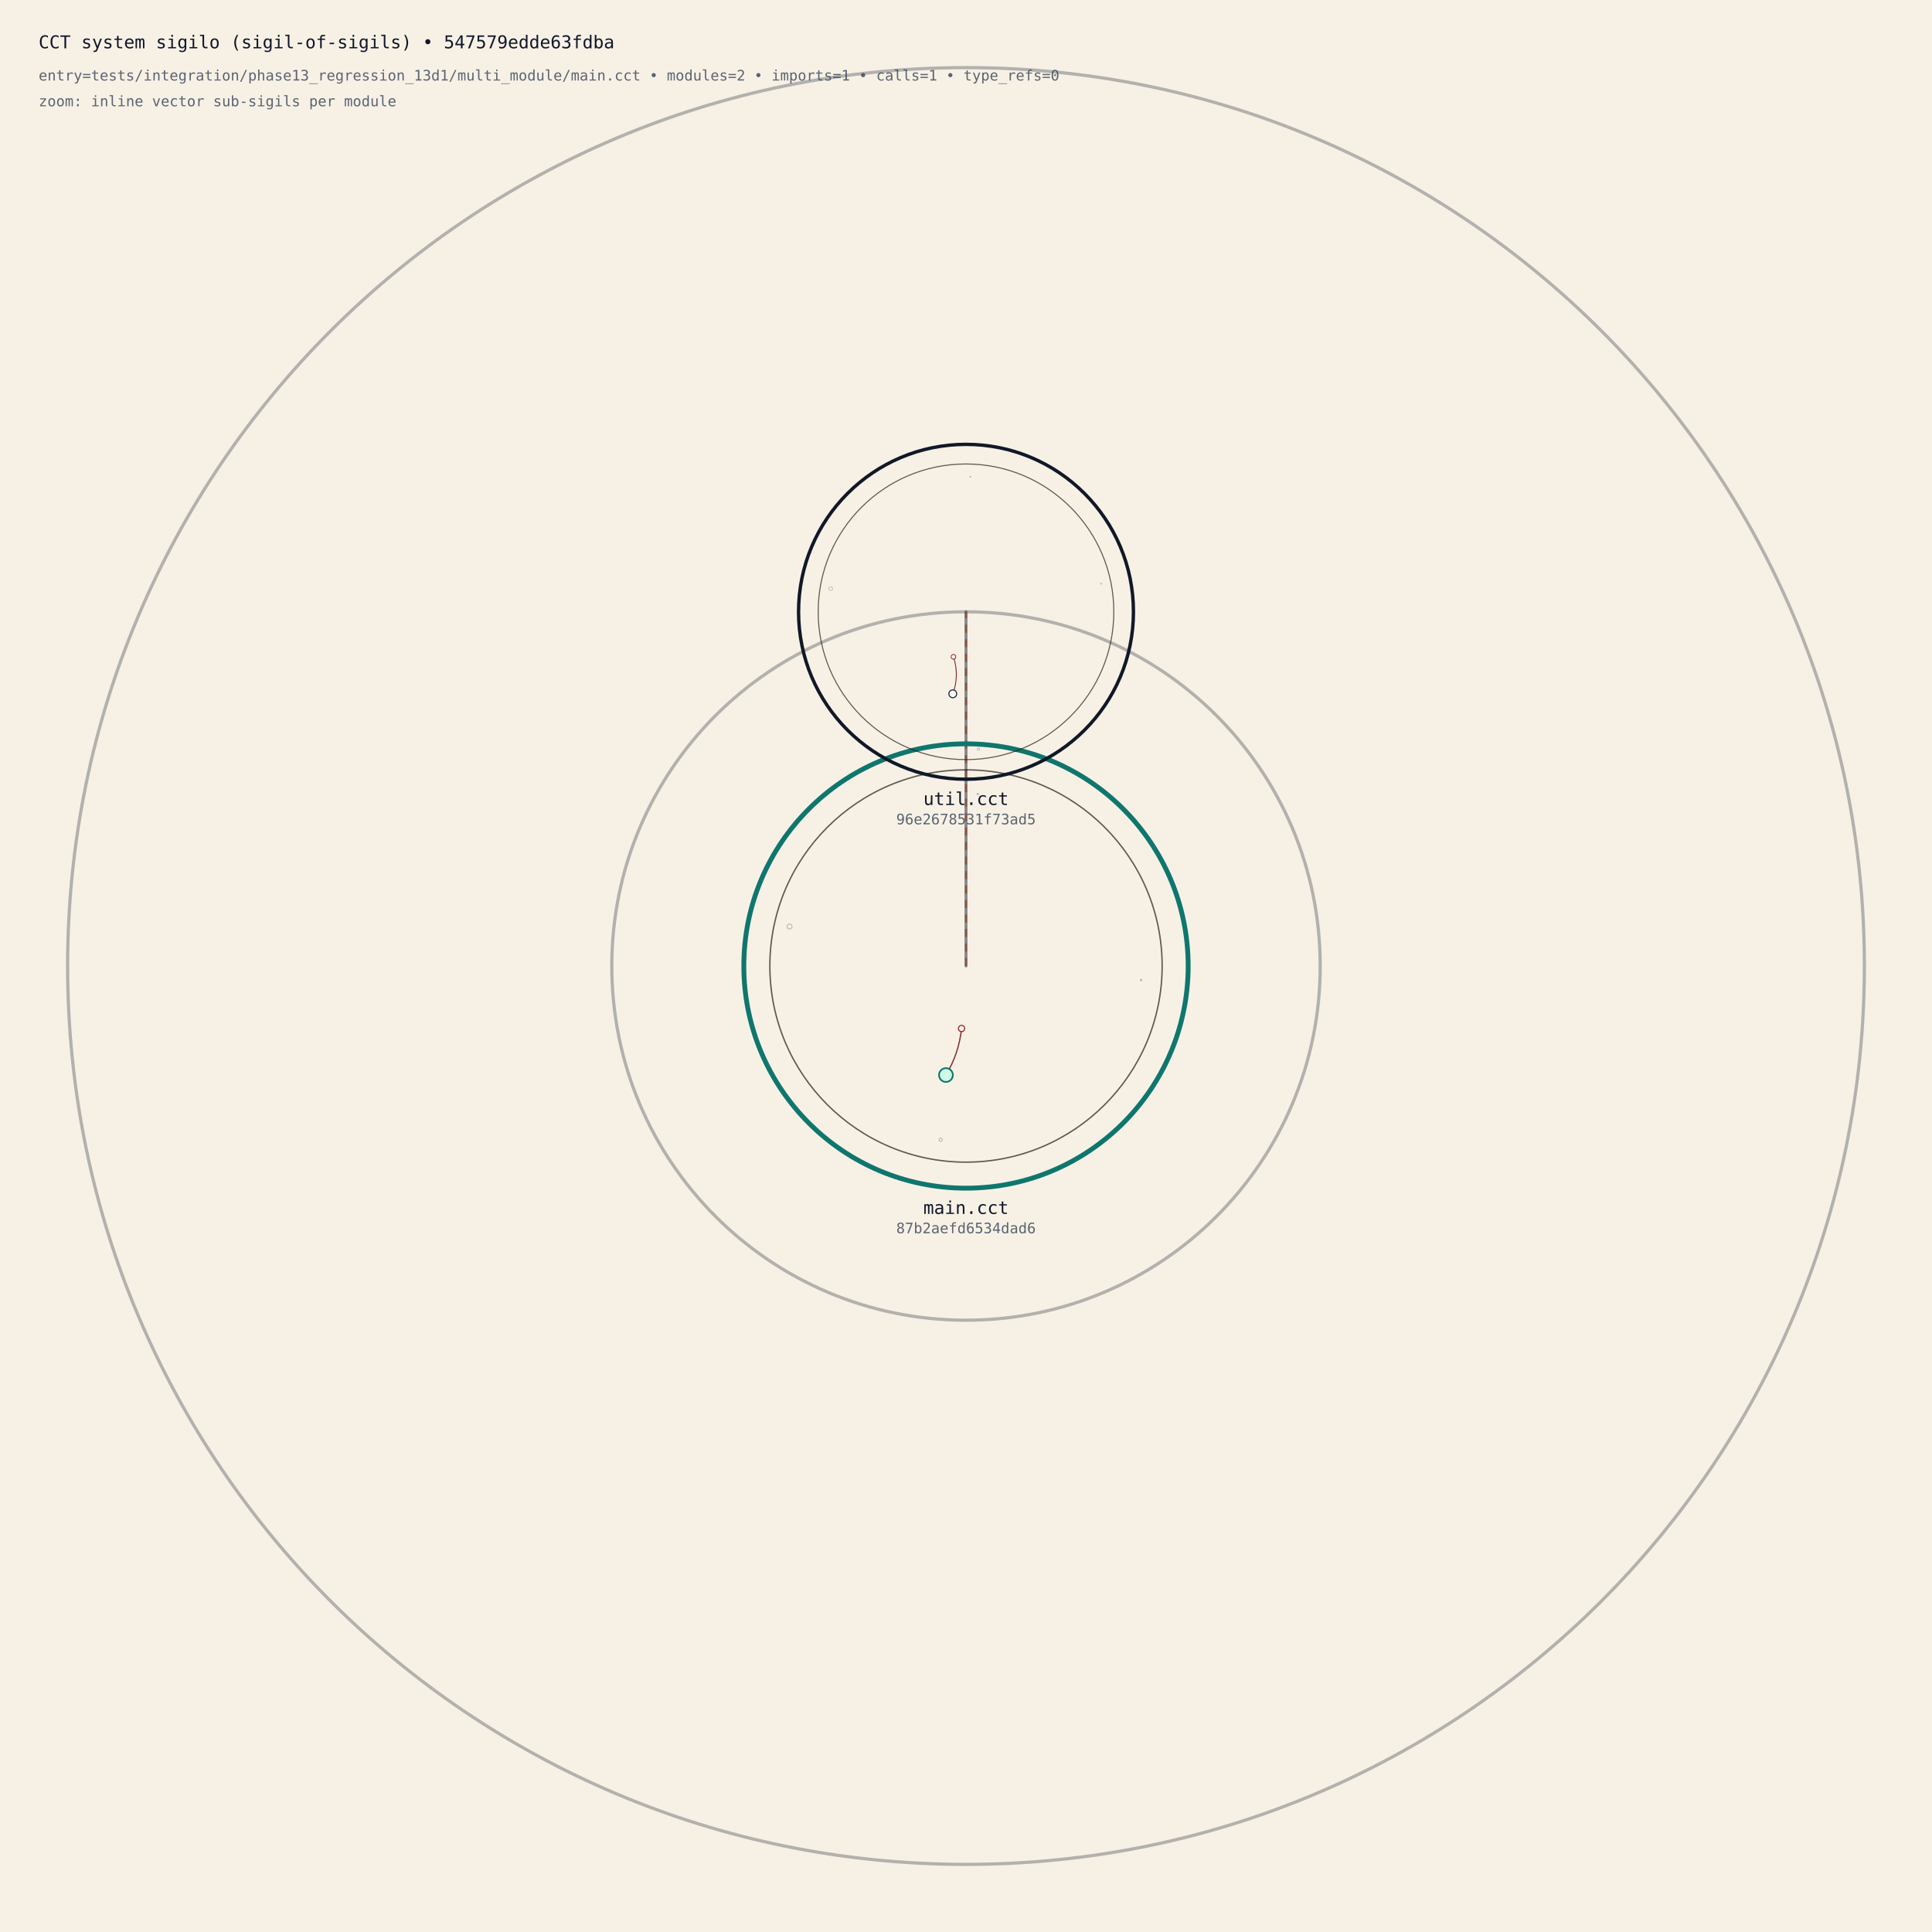
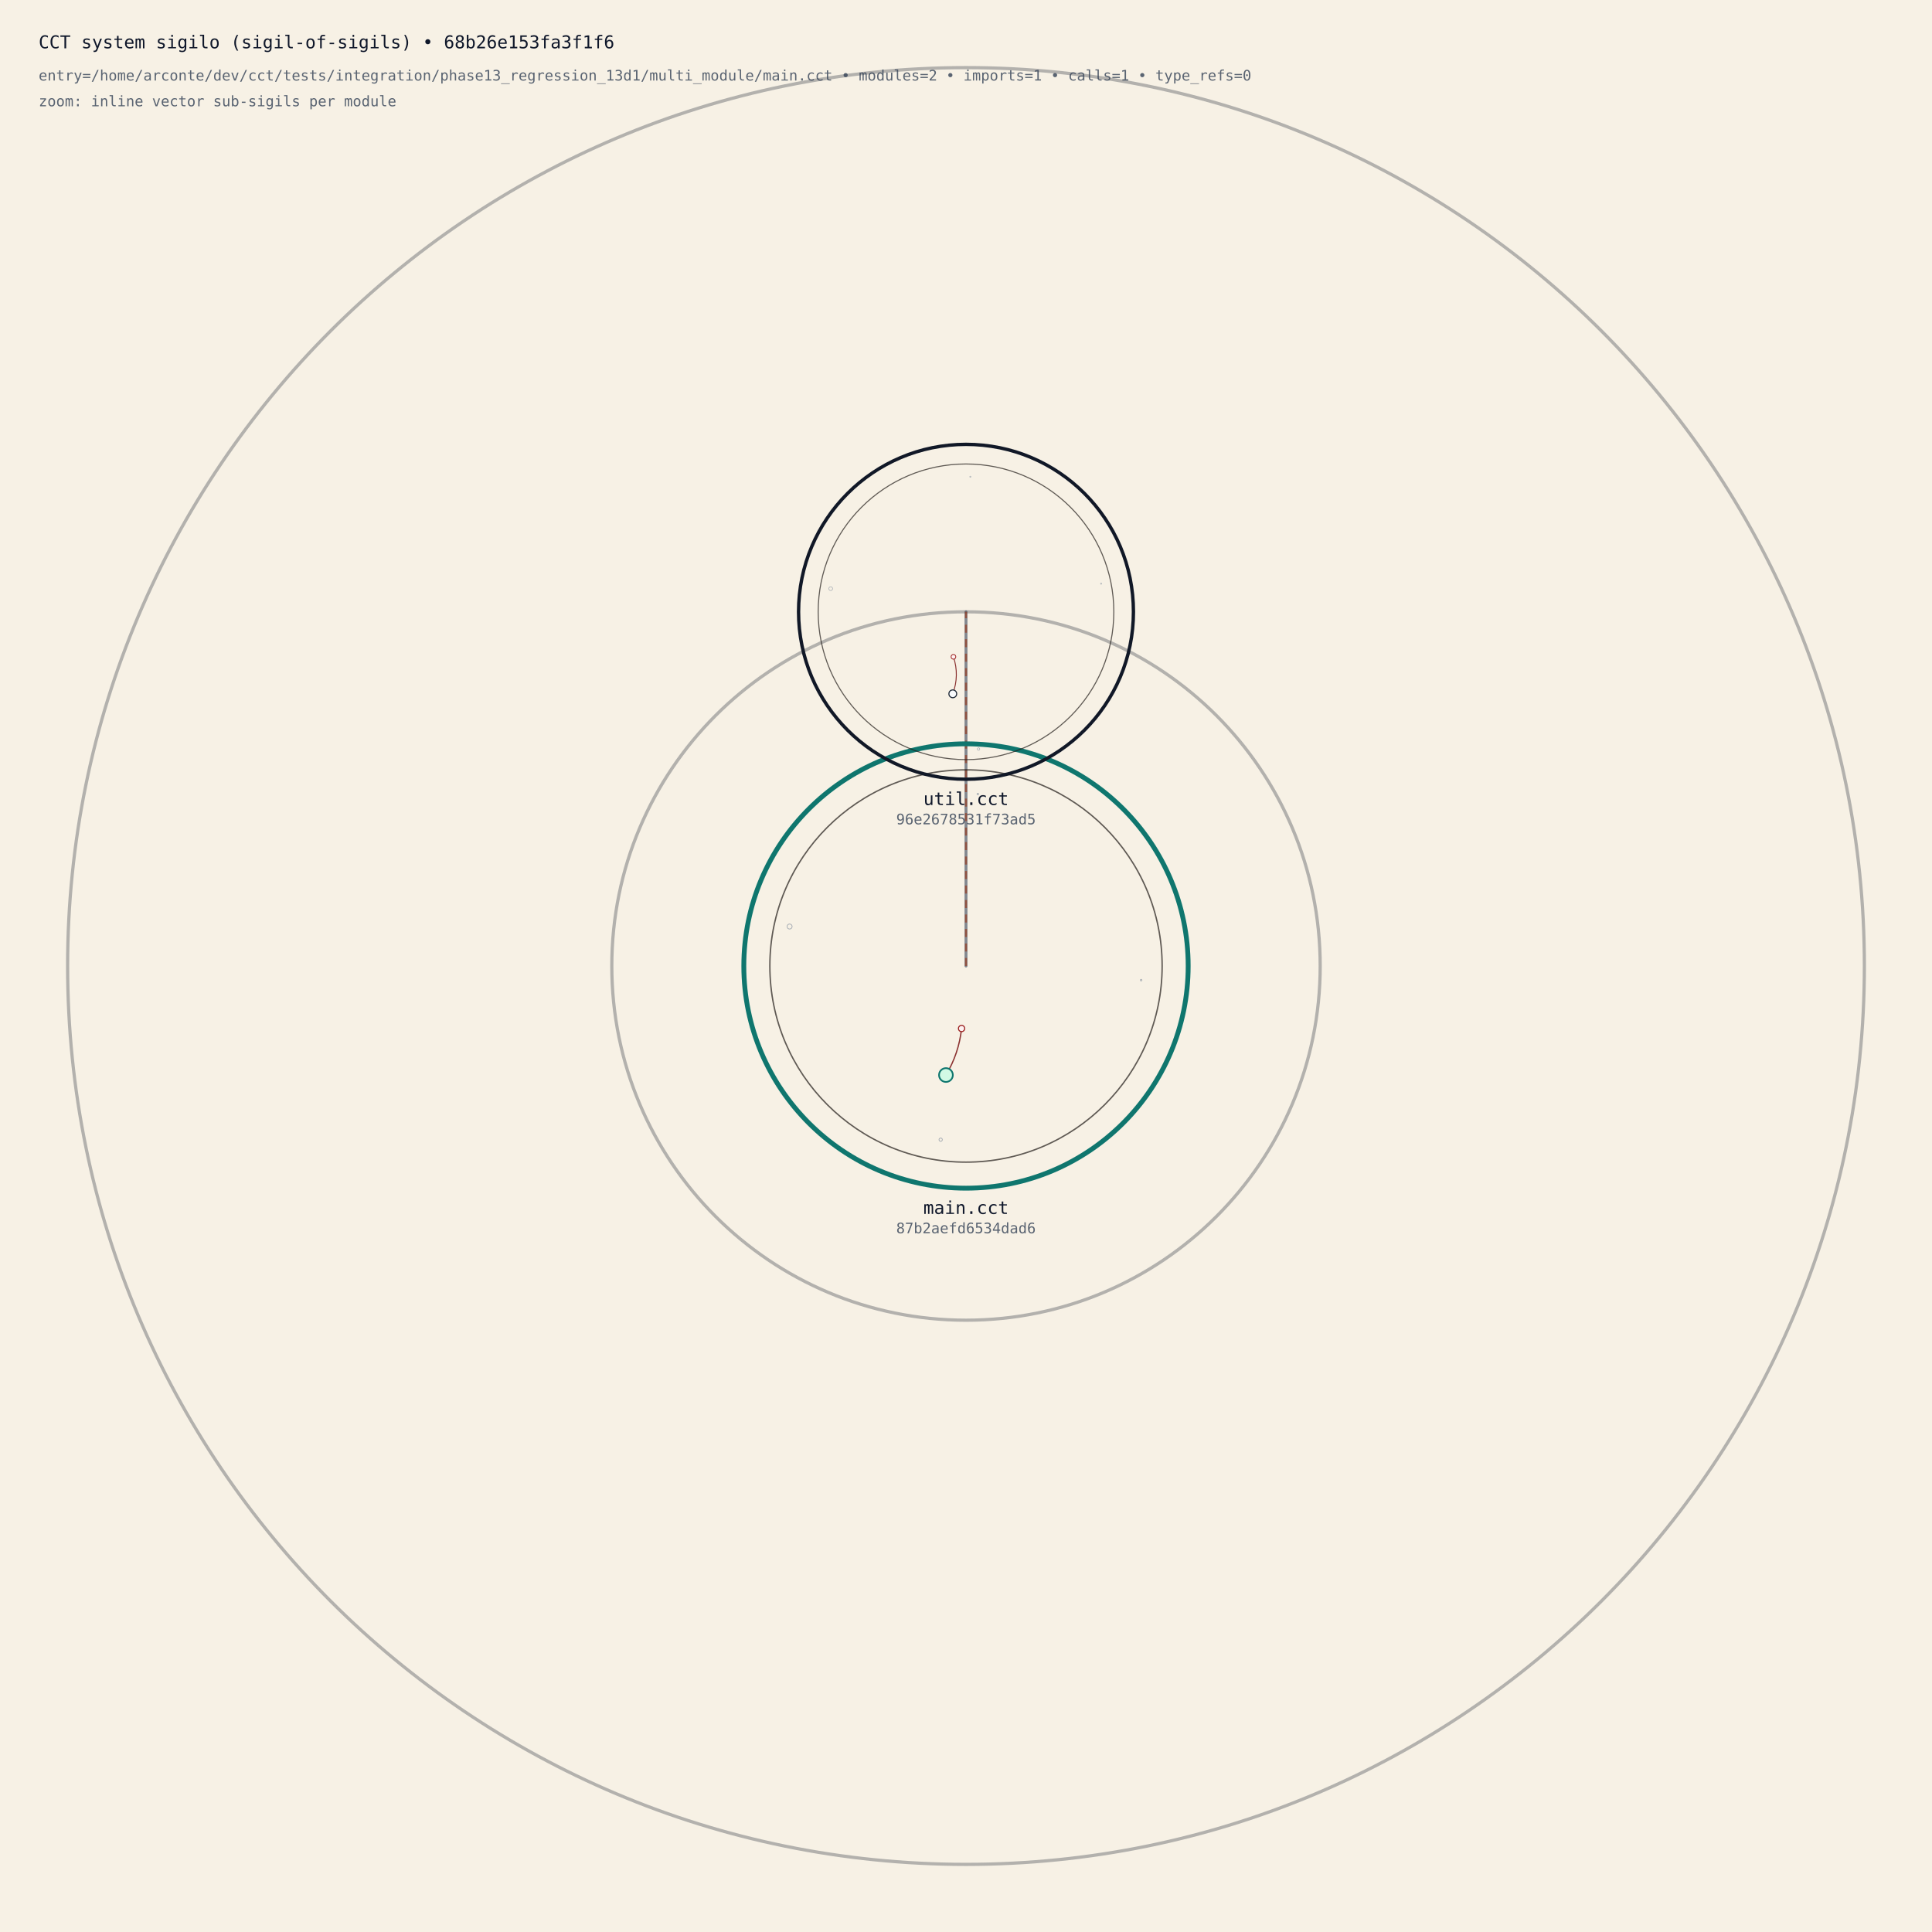
<svg xmlns="http://www.w3.org/2000/svg" width="1200" height="1200" viewBox="0.00 0.00 1200.00 1200.00" role="img" aria-label="CCT system sigilo">
  <defs>
    <style>
      .bg { fill: #f7f1e5; }
      .macro-ring { fill: none; stroke: #1f2937; stroke-width: 2.0; opacity: 0.32; }
      .macro-import { stroke: #334155; stroke-width: 1.8; stroke-linecap: round; fill: none; opacity: 0.60; }
      .macro-sem { stroke: #9a3412; stroke-width: 1.3; stroke-dasharray: 5 4; fill: none; opacity: 0.62; }
      .module-frame { fill: none; stroke: #111827; stroke-width: 2.1; }
      .module-entry-frame { fill: none; stroke: #0f766e; stroke-width: 3.0; }
      .module-label { fill: #0f172a; font: 11px monospace; }
      .module-hash { fill: #334155; font: 9px monospace; opacity: 0.8; }
      .base { stroke: #1f1a17; stroke-width: 1.6; fill: none; opacity: 0.7; }
      .primary { stroke: #111827; stroke-width: 2.4; fill: none; stroke-linecap: round; }
      .call { stroke: #4b5563; stroke-width: 1.5; fill: none; stroke-linecap: round; opacity: 0.82; }
      .branch { stroke: #6b7280; stroke-width: 1.2; fill: none; opacity: 0.8; }
      .loop { stroke: #0f766e; stroke-width: 1.3; fill: none; opacity: 0.84; }
      .bind { stroke: #6b7280; stroke-width: 1.05; fill: none; opacity: 0.84; }
      .term { stroke: #7f1d1d; stroke-width: 1.45; fill: none; stroke-linecap: round; }
      .node-main { fill: #f8fafc; stroke: #1f2937; stroke-width: 1.65; }
      .node-entry { fill: #d1fae5; stroke: #0f766e; stroke-width: 1.95; }
      .node-aux { fill: #f1f5f9; stroke: #475569; stroke-width: 1.15; }
      .node-loop { fill: #ecfeff; stroke: #0f766e; stroke-width: 1.2; }
      .node-term { fill: #fef2f2; stroke: #991b1b; stroke-width: 1.2; }
      .orn { stroke: #64748b; stroke-width: 0.9; fill: none; opacity: 0.55; }
      .hash { fill: #111827; font: 9px monospace; letter-spacing: 0.5px; }
      .label { fill: #0f172a; font: 8px monospace; opacity: 0.68; }
      .web-shell { fill: rgba(255,252,246,0.80); stroke: #5a4b3f; stroke-width: 1.0; }
      .web-chamber { fill: none; stroke: #8b7763; stroke-width: 1.2; opacity: 0.82; }
      .web-thread { fill: none; stroke: #8d7a68; stroke-width: 0.95; opacity: 0.58; }
      .web-group-arc { fill: none; stroke: #c5b59f; stroke-width: 0.95; opacity: 0.86; }
      .web-link { fill: none; stroke: #7b6a59; stroke-width: 0.92; opacity: 0.62; }
      .route-shell { fill: rgba(255,252,246,0.72); stroke: #5a4b3f; stroke-width: 0.95; }
      .route-mid { fill: none; stroke: #b7a690; stroke-width: 0.82; opacity: 0.76; }
      .route-arc { fill: none; stroke: #7a6957; stroke-width: 0.82; opacity: 0.82; stroke-linecap: round; }
      .route-spoke { fill: none; stroke: #978573; stroke-width: 0.78; opacity: 0.76; stroke-linecap: round; }
      .route-core { fill: #f7efe3; stroke: #57483b; stroke-width: 0.82; }
      .route-chord { fill: none; stroke: #51453b; stroke-width: 0.76; opacity: 0.70; stroke-linecap: round; }
      .route-glyph { fill: none; stroke: #efe6d9; stroke-width: 0.9; stroke-linejoin: round; }
      .route-method-seed { fill: #6b5a4b; stroke: #f7efe2; stroke-width: 0.7; }
      .node-wrap, .edge-wrap, .system-node-wrap, .system-edge-wrap { cursor: help; }
      .node-wrap:hover &gt; circle, .system-node-wrap:hover &gt; circle { opacity: 0.96; }
      .edge-wrap:hover &gt; path, .edge-wrap:hover &gt; line, .system-edge-wrap:hover &gt; line { opacity: 1.0; }
    </style>
    <clipPath id="module_clip_000">
      <circle cx="256" cy="256" r="246" />
    </clipPath>
    <clipPath id="module_clip_001">
      <circle cx="256" cy="256" r="246" />
    </clipPath>
  </defs>
  <rect class="bg" x="0.00" y="0.00" width="1200.00" height="1200.00" />
  <g id="macro_foundation">
    <circle class="macro-ring" cx="600" cy="600" r="558" />
    <circle class="macro-ring" cx="600" cy="600" r="220.00" opacity="0.22" />
  </g>
  <g id="imports" class="macro-import">
    <g class="system-edge-wrap">
      <line x1="600.000" y1="600.000" x2="600.000" y2="380.000" />
    </g>
  </g>
  <g id="semantic_cross" class="macro-sem">
    <g class="system-edge-wrap">
      <line x1="600.000" y1="600.000" x2="600.000" y2="380.000" />
    </g>
  </g>
  <g id="module_sigils">
    <g id="module_sigil_000" transform="translate(462.000 462.000) scale(0.5390625)">
      <g clip-path="url(#module_clip_000)">
        <g id="foundation">
          <circle class="base" cx="256" cy="256" r="226" />
        </g>
        <g id="primary_path">
  </g>
        <g id="call_links">
  </g>
        <g id="branches">
  </g>
        <g id="loops">
  </g>
        <g id="bindings">
  </g>
        <g id="terminals">
          <g class="edge-wrap">
            <path class="term" d="M 232.89 381.64 Q 247.82 356.82 250.89 328.01" stroke-width="1.65" opacity="0.90" />
          </g>
        </g>
        <g id="nodes">
          <g class="node-wrap">
            <circle class="node-entry" cx="232.89" cy="381.64" r="7.95" data-kind="rituale" data-ritual="main" data-line="5" data-col="1" data-depth="3" data-stmt="RITUALE" data-loops="0" data-calls="1" data-entry="true" />
          </g>
          <g class="node-wrap">
            <circle class="node-term" cx="250.89" cy="328.01" r="3.60" data-kind="term" data-ritual="main" data-line="6" data-col="3" data-depth="3" data-stmt="REDDE" />
          </g>
        </g>
        <g id="ornaments">
          <circle class="orn" cx="457.77" cy="272.29" r="0.90" />
          <circle class="orn" cx="226.83" cy="456.13" r="1.90" />
          <circle class="orn" cx="52.75" cy="210.53" r="2.90" />
          <circle class="orn" cx="269.64" cy="57.85" r="0.90" />
        </g>
      </g>
    </g>
    <g class="system-node-wrap">
      <circle class="module-entry-frame" cx="600.000" cy="600.000" r="138.000" />
      <text class="module-label" x="600.000" y="754.000" text-anchor="middle">main.cct</text>
      <text class="module-hash" x="600.000" y="766.000" text-anchor="middle">87b2aefd6534dad6</text>
    </g>
    <g id="module_sigil_001" transform="translate(496.000 276.000) scale(0.40625)">
      <g clip-path="url(#module_clip_001)">
        <g id="foundation">
          <circle class="base" cx="256" cy="256" r="226" />
        </g>
        <g id="primary_path">
  </g>
        <g id="call_links">
  </g>
        <g id="branches">
  </g>
        <g id="loops">
  </g>
        <g id="bindings">
  </g>
        <g id="terminals">
          <g class="edge-wrap">
            <path class="term" d="M 235.80 381.39 Q 246.19 353.28 236.81 324.83" stroke-width="1.65" opacity="0.90" />
          </g>
        </g>
        <g id="nodes">
          <g class="node-wrap">
            <circle class="node-main" cx="235.80" cy="381.39" r="5.95" data-kind="rituale" data-ritual="util_sum" data-line="3" data-col="1" data-depth="3" data-stmt="RITUALE" data-loops="0" data-calls="0" />
          </g>
          <g class="node-wrap">
            <circle class="node-term" cx="236.81" cy="324.83" r="3.60" data-kind="term" data-ritual="util_sum" data-line="4" data-col="3" data-depth="3" data-stmt="REDDE" />
          </g>
        </g>
        <g id="ornaments">
          <circle class="orn" cx="462.55" cy="213.00" r="0.90" />
          <circle class="orn" cx="275.15" cy="465.81" r="1.90" />
          <circle class="orn" cx="49.15" cy="220.63" r="2.90" />
          <circle class="orn" cx="262.62" cy="49.53" r="0.90" />
        </g>
      </g>
    </g>
    <g class="system-node-wrap">
      <circle class="module-frame" cx="600.000" cy="380.000" r="104.000" />
      <text class="module-label" x="600.000" y="500.000" text-anchor="middle">util.cct</text>
      <text class="module-hash" x="600.000" y="512.000" text-anchor="middle">96e2678531f73ad5</text>
    </g>
  </g>
-   <text class="module-label" x="24" y="30" font-size="14">CCT system sigilo (sigil-of-sigils) • 547579edde63fdba</text>
-   <text class="module-hash" x="24" y="50" font-size="10">entry=tests/integration/phase13_regression_13d1/multi_module/main.cct • modules=2 • imports=1 • calls=1 • type_refs=0</text>
+   <text class="module-label" x="24" y="30" font-size="14">CCT system sigilo (sigil-of-sigils) • 68b26e153fa3f1f6</text>
+   <text class="module-hash" x="24" y="50" font-size="10">entry=/home/arconte/dev/cct/tests/integration/phase13_regression_13d1/multi_module/main.cct • modules=2 • imports=1 • calls=1 • type_refs=0</text>
  <text class="module-hash" x="24" y="66" font-size="10">zoom: inline vector sub-sigils per module</text>
</svg>
